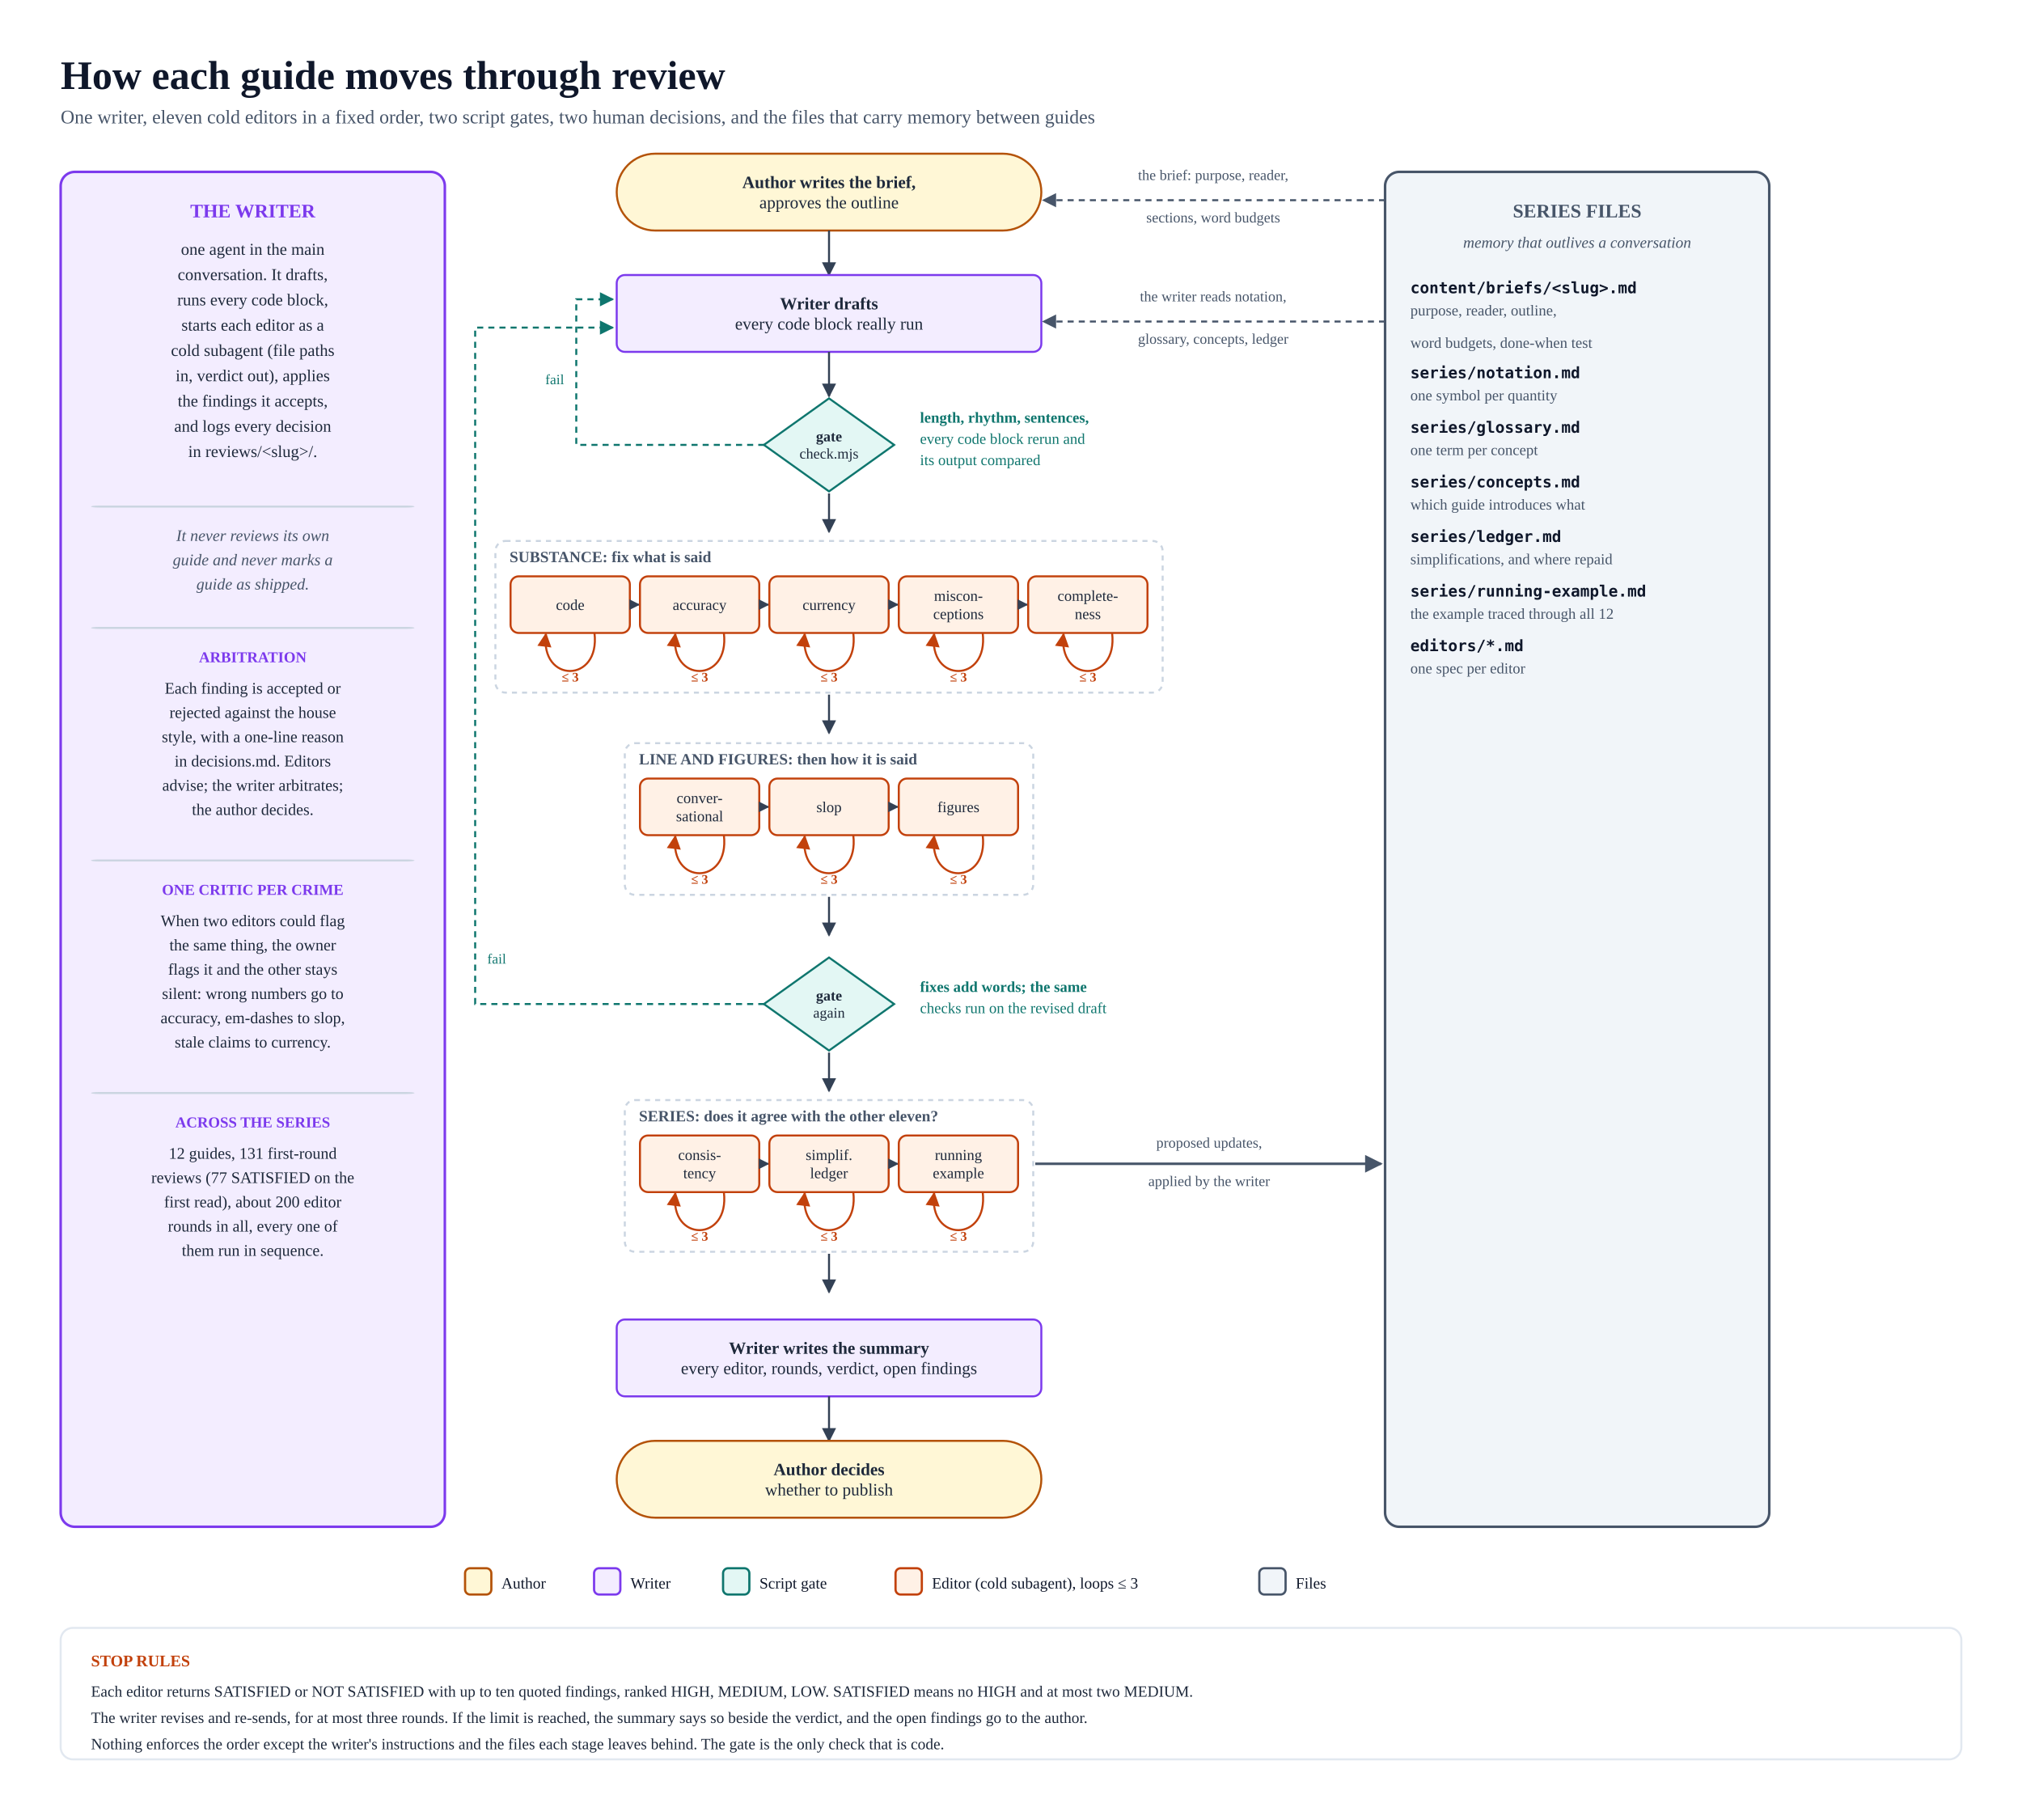
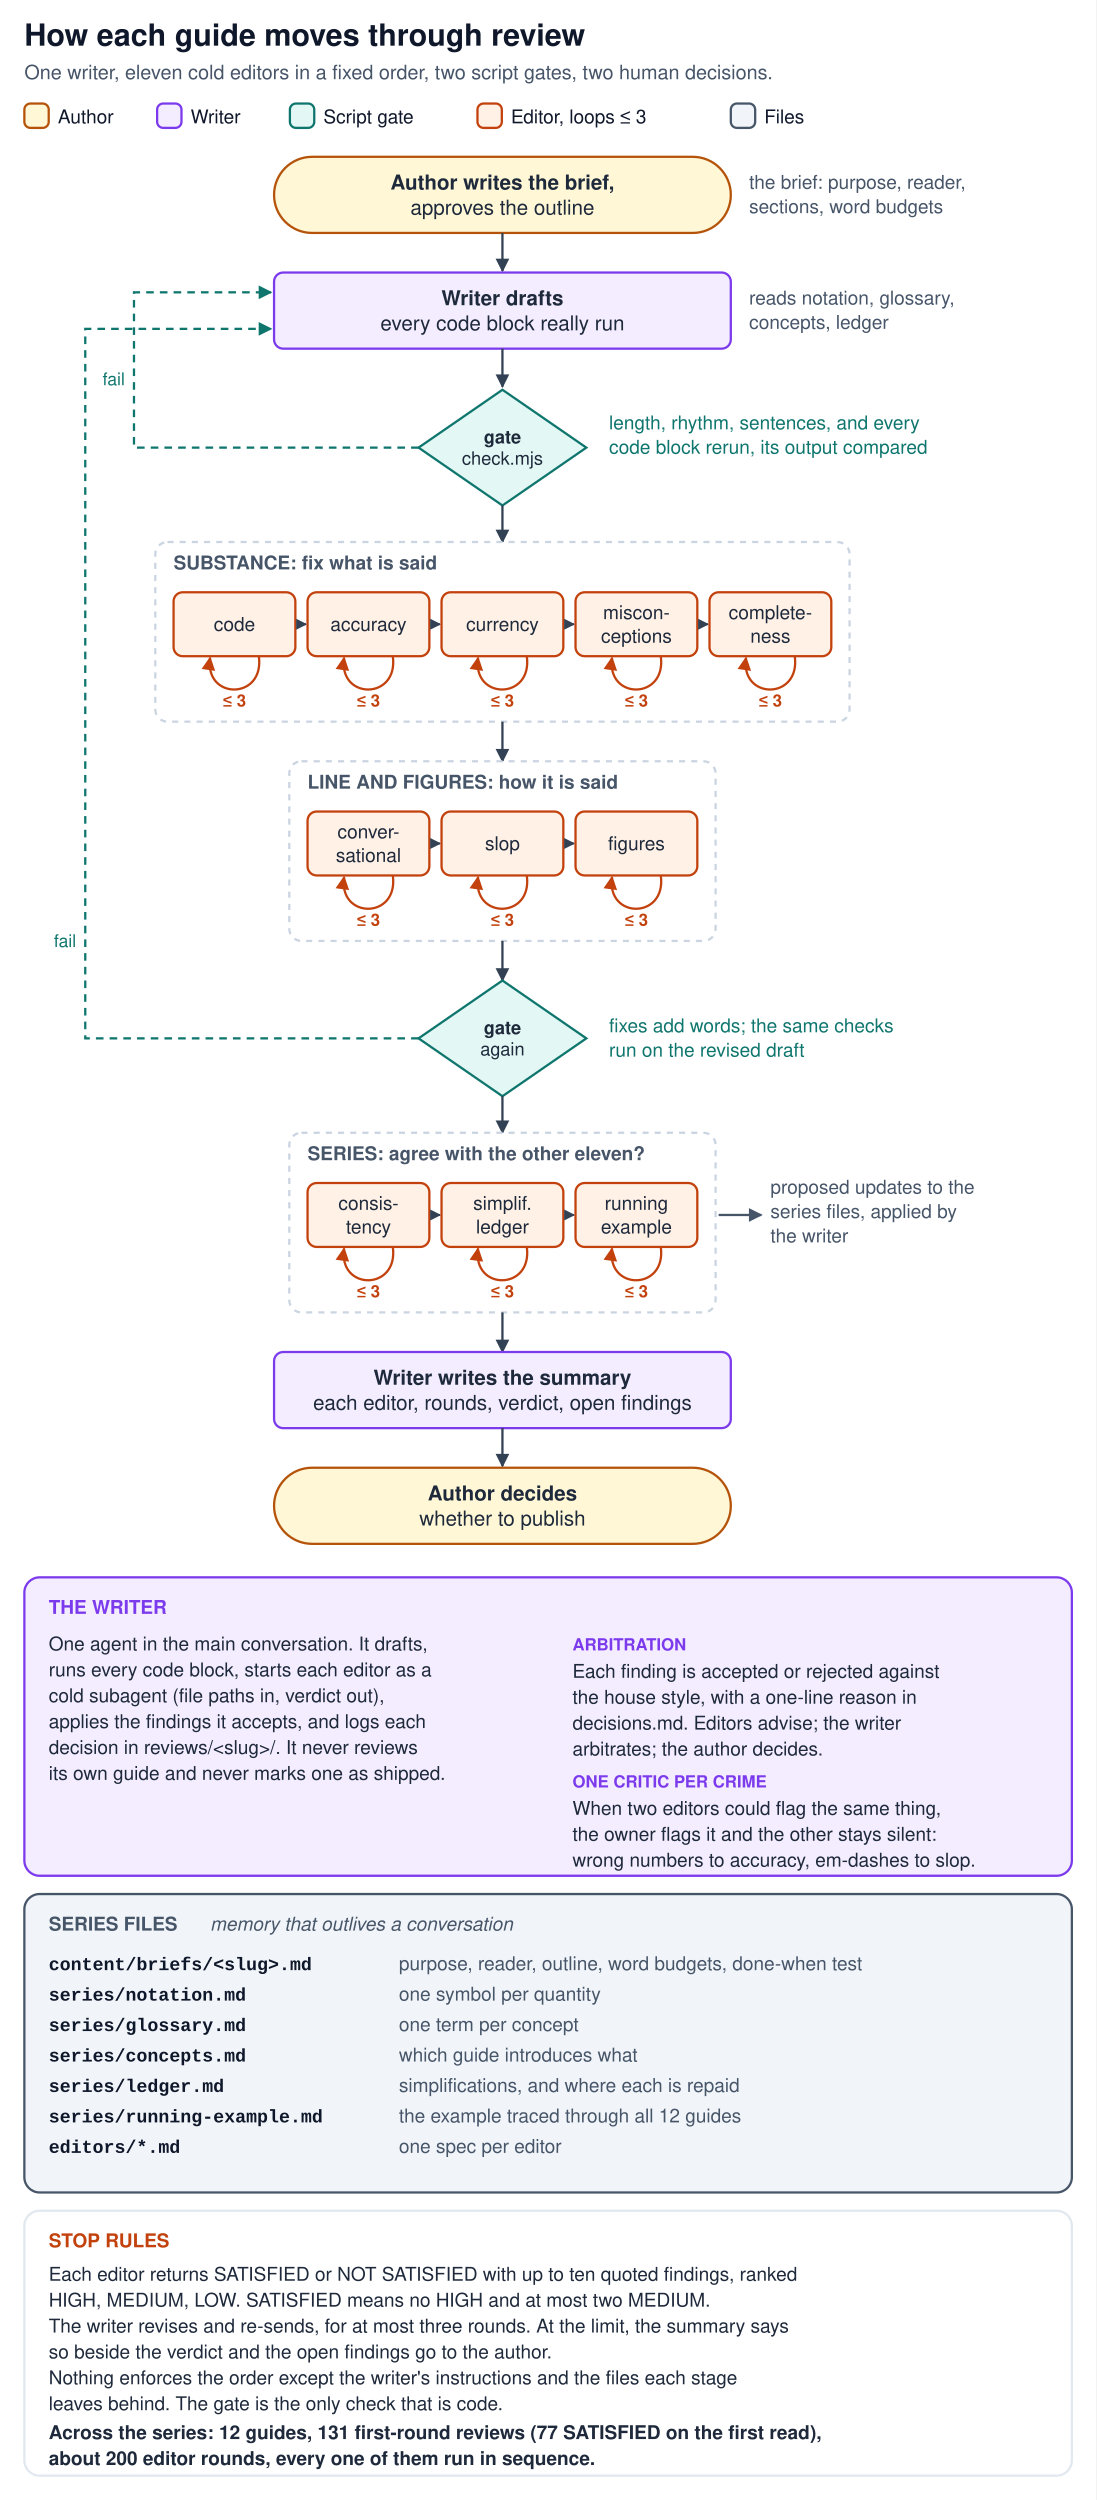
- <svg xmlns="http://www.w3.org/2000/svg" viewBox="0 0 2000 1800" role="img" width="2000" height="1800">
+ <svg xmlns="http://www.w3.org/2000/svg" viewBox="0 0 720 1642" width="720" height="1642" role="img" aria-label="How each guide moves through review" style="font-family:ui-sans-serif,system-ui,-apple-system,Segoe UI,Helvetica,Arial,sans-serif">
  <defs>
-     <marker id="ah" viewBox="0 0 10 10" refX="9" refY="5" markerWidth="7" markerHeight="7" orient="auto-start-reverse">
-       <path d="M0 0L10 5L0 10z" fill="context-stroke" />
+     <marker id="ah0" viewBox="0 0 10 10" refX="9" refY="5" markerWidth="6" markerHeight="6" orient="auto-start-reverse">
+       <path d="M0 0L10 5L0 10z" fill="#334155" />
+     </marker>
+     <marker id="ah1" viewBox="0 0 10 10" refX="9" refY="5" markerWidth="6" markerHeight="6" orient="auto-start-reverse">
+       <path d="M0 0L10 5L0 10z" fill="#0f766e" />
+     </marker>
+     <marker id="ah2" viewBox="0 0 10 10" refX="9" refY="5" markerWidth="6" markerHeight="6" orient="auto-start-reverse">
+       <path d="M0 0L10 5L0 10z" fill="#c2410c" />
+     </marker>
+     <marker id="ah3" viewBox="0 0 10 10" refX="9" refY="5" markerWidth="6" markerHeight="6" orient="auto-start-reverse">
+       <path d="M0 0L10 5L0 10z" fill="#475569" />
    </marker>
  </defs>
-   <rect width="2000" height="1800" fill="#fff" />
-   <text x="60" y="88" style="font-size:40px;font-weight:800;fill:#0f172a">How each guide moves through review</text>
-   <text x="60" y="122" style="font-size:19px;fill:#475569">One writer, eleven cold editors in a fixed order, two script gates, two human decisions, and the files that carry memory between guides</text>
-   <rect x="60" y="170" width="380" height="1340" rx="14" fill="#f3edff" stroke="#7c3aed" stroke-width="2.5" />
-   <text x="250" y="215" style="font-size:19px;font-weight:700;fill:#7c3aed;text-anchor:middle">THE WRITER</text>
-   <text x="250" y="252" style="font-size:16.5px;font-weight:500;fill:#1e293b;text-anchor:middle">one agent in the main</text>
-   <text x="250" y="277" style="font-size:16.5px;font-weight:500;fill:#1e293b;text-anchor:middle">conversation. It drafts,</text>
-   <text x="250" y="302" style="font-size:16.5px;font-weight:500;fill:#1e293b;text-anchor:middle">runs every code block,</text>
-   <text x="250" y="327" style="font-size:16.5px;font-weight:500;fill:#1e293b;text-anchor:middle">starts each editor as a</text>
-   <text x="250" y="352" style="font-size:16.5px;font-weight:500;fill:#1e293b;text-anchor:middle">cold subagent (file paths</text>
-   <text x="250" y="377" style="font-size:16.5px;font-weight:500;fill:#1e293b;text-anchor:middle">in, verdict out), applies</text>
-   <text x="250" y="402" style="font-size:16.5px;font-weight:500;fill:#1e293b;text-anchor:middle">the findings it accepts,</text>
-   <text x="250" y="427" style="font-size:16.5px;font-weight:500;fill:#1e293b;text-anchor:middle">and logs every decision</text>
-   <text x="250" y="452" style="font-size:16.5px;font-weight:500;fill:#1e293b;text-anchor:middle">in reviews/&lt;slug&gt;/.</text>
-   <rect x="90" y="500" width="320" height="2" rx="8" fill="#cbd5e1" stroke="none" stroke-width="2" />
-   <text x="250" y="535" style="font-size:16px;font-weight:500;fill:#475569;text-anchor:middle;font-style:italic">It never reviews its own</text>
-   <text x="250" y="559" style="font-size:16px;font-weight:500;fill:#475569;text-anchor:middle;font-style:italic">guide and never marks a</text>
-   <text x="250" y="583" style="font-size:16px;font-weight:500;fill:#475569;text-anchor:middle;font-style:italic">guide as shipped.</text>
-   <rect x="90" y="620" width="320" height="2" rx="8" fill="#cbd5e1" stroke="none" stroke-width="2" />
-   <text x="250" y="655" style="font-size:15px;font-weight:700;fill:#7c3aed;text-anchor:middle">ARBITRATION</text>
-   <text x="250" y="686" style="font-size:16px;font-weight:500;fill:#1e293b;text-anchor:middle">Each finding is accepted or</text>
-   <text x="250" y="710" style="font-size:16px;font-weight:500;fill:#1e293b;text-anchor:middle">rejected against the house</text>
-   <text x="250" y="734" style="font-size:16px;font-weight:500;fill:#1e293b;text-anchor:middle">style, with a one-line reason</text>
-   <text x="250" y="758" style="font-size:16px;font-weight:500;fill:#1e293b;text-anchor:middle">in decisions.md. Editors</text>
-   <text x="250" y="782" style="font-size:16px;font-weight:500;fill:#1e293b;text-anchor:middle">advise; the writer arbitrates;</text>
-   <text x="250" y="806" style="font-size:16px;font-weight:500;fill:#1e293b;text-anchor:middle">the author decides.</text>
-   <rect x="90" y="850" width="320" height="2" rx="8" fill="#cbd5e1" stroke="none" stroke-width="2" />
-   <text x="250" y="885" style="font-size:15px;font-weight:700;fill:#7c3aed;text-anchor:middle">ONE CRITIC PER CRIME</text>
-   <text x="250" y="916" style="font-size:16px;font-weight:500;fill:#1e293b;text-anchor:middle">When two editors could flag</text>
-   <text x="250" y="940" style="font-size:16px;font-weight:500;fill:#1e293b;text-anchor:middle">the same thing, the owner</text>
-   <text x="250" y="964" style="font-size:16px;font-weight:500;fill:#1e293b;text-anchor:middle">flags it and the other stays</text>
-   <text x="250" y="988" style="font-size:16px;font-weight:500;fill:#1e293b;text-anchor:middle">silent: wrong numbers go to</text>
-   <text x="250" y="1012" style="font-size:16px;font-weight:500;fill:#1e293b;text-anchor:middle">accuracy, em-dashes to slop,</text>
-   <text x="250" y="1036" style="font-size:16px;font-weight:500;fill:#1e293b;text-anchor:middle">stale claims to currency.</text>
-   <rect x="90" y="1080" width="320" height="2" rx="8" fill="#cbd5e1" stroke="none" stroke-width="2" />
-   <text x="250" y="1115" style="font-size:15px;font-weight:700;fill:#7c3aed;text-anchor:middle">ACROSS THE SERIES</text>
-   <text x="250" y="1146" style="font-size:16px;font-weight:500;fill:#1e293b;text-anchor:middle">12 guides, 131 first-round</text>
-   <text x="250" y="1170" style="font-size:16px;font-weight:500;fill:#1e293b;text-anchor:middle">reviews (77 SATISFIED on the</text>
-   <text x="250" y="1194" style="font-size:16px;font-weight:500;fill:#1e293b;text-anchor:middle">first read), about 200 editor</text>
-   <text x="250" y="1218" style="font-size:16px;font-weight:500;fill:#1e293b;text-anchor:middle">rounds in all, every one of</text>
-   <text x="250" y="1242" style="font-size:16px;font-weight:500;fill:#1e293b;text-anchor:middle">them run in sequence.</text>
-   <rect x="1370" y="170" width="380" height="1340" rx="14" fill="#f1f5f9" stroke="#475569" stroke-width="2.5" />
-   <text x="1560" y="215" style="font-size:19px;font-weight:700;fill:#475569;text-anchor:middle">SERIES FILES</text>
-   <text x="1560" y="245" style="font-size:15.5px;font-weight:500;fill:#475569;text-anchor:middle;font-style:italic">memory that outlives a conversation</text>
-   <text x="1395" y="290" style="font-size:15.5px;font-weight:700;fill:#0f172a;text-anchor:start;font-family:ui-monospace,Menlo,Consolas,monospace">content/briefs/&lt;slug&gt;.md</text>
-   <text x="1395" y="312" style="font-size:15px;font-weight:500;fill:#475569;text-anchor:start">purpose, reader, outline,</text>
-   <text x="1395" y="344" style="font-size:15px;font-weight:500;fill:#475569;text-anchor:start">word budgets, done-when test</text>
-   <text x="1395" y="374" style="font-size:15.5px;font-weight:700;fill:#0f172a;text-anchor:start;font-family:ui-monospace,Menlo,Consolas,monospace">series/notation.md</text>
-   <text x="1395" y="396" style="font-size:15px;font-weight:500;fill:#475569;text-anchor:start">one symbol per quantity</text>
-   <text x="1395" y="428" style="font-size:15.5px;font-weight:700;fill:#0f172a;text-anchor:start;font-family:ui-monospace,Menlo,Consolas,monospace">series/glossary.md</text>
-   <text x="1395" y="450" style="font-size:15px;font-weight:500;fill:#475569;text-anchor:start">one term per concept</text>
-   <text x="1395" y="482" style="font-size:15.5px;font-weight:700;fill:#0f172a;text-anchor:start;font-family:ui-monospace,Menlo,Consolas,monospace">series/concepts.md</text>
-   <text x="1395" y="504" style="font-size:15px;font-weight:500;fill:#475569;text-anchor:start">which guide introduces what</text>
-   <text x="1395" y="536" style="font-size:15.5px;font-weight:700;fill:#0f172a;text-anchor:start;font-family:ui-monospace,Menlo,Consolas,monospace">series/ledger.md</text>
-   <text x="1395" y="558" style="font-size:15px;font-weight:500;fill:#475569;text-anchor:start">simplifications, and where repaid</text>
-   <text x="1395" y="590" style="font-size:15.5px;font-weight:700;fill:#0f172a;text-anchor:start;font-family:ui-monospace,Menlo,Consolas,monospace">series/running-example.md</text>
-   <text x="1395" y="612" style="font-size:15px;font-weight:500;fill:#475569;text-anchor:start">the example traced through all 12</text>
-   <text x="1395" y="644" style="font-size:15.5px;font-weight:700;fill:#0f172a;text-anchor:start;font-family:ui-monospace,Menlo,Consolas,monospace">editors/*.md</text>
-   <text x="1395" y="666" style="font-size:15px;font-weight:500;fill:#475569;text-anchor:start">one spec per editor</text>
-   <rect x="610" y="152" width="420" height="76" rx="38" fill="#fff7d6" stroke="#b45309" stroke-width="2" />
-   <text x="820" y="185.95" style="font-size:17px;font-weight:700;fill:#1e293b;text-anchor:middle">Author writes the brief,</text>
-   <text x="820" y="205.95" style="font-size:17px;font-weight:500;fill:#1e293b;text-anchor:middle">approves the outline</text>
-   <path d="M1370 198 L1032 198" fill="none" stroke="#475569" stroke-width="2" stroke-dasharray="6 5" marker-end="url(#ah)" />
-   <text x="1200" y="178" style="font-size:14.5px;font-weight:500;fill:#475569;text-anchor:middle">the brief: purpose, reader,</text>
-   <text x="1200" y="220" style="font-size:14.5px;font-weight:500;fill:#475569;text-anchor:middle">sections, word budgets</text>
-   <path d="M820 228 L820 272" fill="none" stroke="#334155" stroke-width="2" marker-end="url(#ah)" />
-   <rect x="610" y="272" width="420" height="76" rx="8" fill="#f3edff" stroke="#7c3aed" stroke-width="2" />
-   <text x="820" y="305.95" style="font-size:17px;font-weight:700;fill:#1e293b;text-anchor:middle">Writer drafts</text>
-   <text x="820" y="325.95" style="font-size:17px;font-weight:500;fill:#1e293b;text-anchor:middle">every code block really run</text>
-   <path d="M1370 318 L1032 318" fill="none" stroke="#475569" stroke-width="2" stroke-dasharray="6 5" marker-end="url(#ah)" />
-   <text x="1200" y="298" style="font-size:14.5px;font-weight:500;fill:#475569;text-anchor:middle">the writer reads notation,</text>
-   <text x="1200" y="340" style="font-size:14.5px;font-weight:500;fill:#475569;text-anchor:middle">glossary, concepts, ledger</text>
-   <path d="M820 348 L820 392" fill="none" stroke="#334155" stroke-width="2" marker-end="url(#ah)" />
-   <path d="M820 394L884.4 440L820 486L755.6 440Z" fill="#e3f7f4" stroke="#0f766e" stroke-width="2" />
-   <text x="820" y="436.5" style="font-size:14.5px;font-weight:700;fill:#1e293b;text-anchor:middle">gate</text>
-   <text x="820" y="453.5" style="font-size:14.5px;font-weight:500;fill:#1e293b;text-anchor:middle">check.mjs</text>
-   <text x="910" y="418" style="font-size:15px;font-weight:700;fill:#0f766e;text-anchor:start">length, rhythm, sentences,</text>
-   <text x="910" y="439" style="font-size:15px;font-weight:500;fill:#0f766e;text-anchor:start">every code block rerun and</text>
-   <text x="910" y="460" style="font-size:15px;font-weight:500;fill:#0f766e;text-anchor:start">its output compared</text>
-   <path d="M756 440 H570 V296 H606" fill="none" stroke="#0f766e" stroke-width="2" stroke-dasharray="6 5" marker-end="url(#ah)" />
-   <text x="558" y="380" style="font-size:14px;font-weight:500;fill:#0f766e;text-anchor:end">fail</text>
-   <path d="M820 488 L820 526" fill="none" stroke="#334155" stroke-width="2" marker-end="url(#ah)" />
-   <rect x="490" y="535" width="660" height="150" rx="10" fill="#fff" stroke="#cbd5e1" stroke-width="2" stroke-dasharray="5 5" />
-   <text x="504" y="556" style="font-size:15.5px;font-weight:700;fill:#475569;text-anchor:start">SUBSTANCE: fix what is said</text>
-   <rect x="505" y="570" width="118" height="56" rx="8" fill="#fff1e6" stroke="#c2410c" stroke-width="2" />
-   <text x="564" y="603.25" style="font-size:15px;font-weight:500;fill:#1e293b;text-anchor:middle">code</text>
-   <path d="M588 626 C 594 676, 534 676, 540 627" fill="none" stroke="#c2410c" stroke-width="2" marker-end="url(#ah)" />
-   <text x="564" y="674" style="font-size:13px;font-weight:700;fill:#c2410c;text-anchor:middle">≤ 3</text>
-   <path d="M624 598 L632 598" fill="none" stroke="#334155" stroke-width="1.5" marker-end="url(#ah)" />
-   <rect x="633" y="570" width="118" height="56" rx="8" fill="#fff1e6" stroke="#c2410c" stroke-width="2" />
-   <text x="692" y="603.25" style="font-size:15px;font-weight:500;fill:#1e293b;text-anchor:middle">accuracy</text>
-   <path d="M716 626 C 722 676, 662 676, 668 627" fill="none" stroke="#c2410c" stroke-width="2" marker-end="url(#ah)" />
-   <text x="692" y="674" style="font-size:13px;font-weight:700;fill:#c2410c;text-anchor:middle">≤ 3</text>
-   <path d="M752 598 L760 598" fill="none" stroke="#334155" stroke-width="1.5" marker-end="url(#ah)" />
-   <rect x="761" y="570" width="118" height="56" rx="8" fill="#fff1e6" stroke="#c2410c" stroke-width="2" />
-   <text x="820" y="603.25" style="font-size:15px;font-weight:500;fill:#1e293b;text-anchor:middle">currency</text>
-   <path d="M844 626 C 850 676, 790 676, 796 627" fill="none" stroke="#c2410c" stroke-width="2" marker-end="url(#ah)" />
-   <text x="820" y="674" style="font-size:13px;font-weight:700;fill:#c2410c;text-anchor:middle">≤ 3</text>
-   <path d="M880 598 L888 598" fill="none" stroke="#334155" stroke-width="1.5" marker-end="url(#ah)" />
-   <rect x="889" y="570" width="118" height="56" rx="8" fill="#fff1e6" stroke="#c2410c" stroke-width="2" />
-   <text x="948" y="594.25" style="font-size:15px;font-weight:500;fill:#1e293b;text-anchor:middle">miscon-</text>
-   <text x="948" y="612.25" style="font-size:15px;font-weight:500;fill:#1e293b;text-anchor:middle">ceptions</text>
-   <path d="M972 626 C 978 676, 918 676, 924 627" fill="none" stroke="#c2410c" stroke-width="2" marker-end="url(#ah)" />
-   <text x="948" y="674" style="font-size:13px;font-weight:700;fill:#c2410c;text-anchor:middle">≤ 3</text>
-   <path d="M1008 598 L1016 598" fill="none" stroke="#334155" stroke-width="1.5" marker-end="url(#ah)" />
-   <rect x="1017" y="570" width="118" height="56" rx="8" fill="#fff1e6" stroke="#c2410c" stroke-width="2" />
-   <text x="1076" y="594.25" style="font-size:15px;font-weight:500;fill:#1e293b;text-anchor:middle">complete-</text>
-   <text x="1076" y="612.25" style="font-size:15px;font-weight:500;fill:#1e293b;text-anchor:middle">ness</text>
-   <path d="M1100 626 C 1106 676, 1046 676, 1052 627" fill="none" stroke="#c2410c" stroke-width="2" marker-end="url(#ah)" />
-   <text x="1076" y="674" style="font-size:13px;font-weight:700;fill:#c2410c;text-anchor:middle">≤ 3</text>
-   <path d="M820 687 L820 725" fill="none" stroke="#334155" stroke-width="2" marker-end="url(#ah)" />
-   <rect x="618" y="735" width="404" height="150" rx="10" fill="#fff" stroke="#cbd5e1" stroke-width="2" stroke-dasharray="5 5" />
-   <text x="632" y="756" style="font-size:15.5px;font-weight:700;fill:#475569;text-anchor:start">LINE AND FIGURES: then how it is said</text>
-   <rect x="633" y="770" width="118" height="56" rx="8" fill="#fff1e6" stroke="#c2410c" stroke-width="2" />
-   <text x="692" y="794.25" style="font-size:15px;font-weight:500;fill:#1e293b;text-anchor:middle">conver-</text>
-   <text x="692" y="812.25" style="font-size:15px;font-weight:500;fill:#1e293b;text-anchor:middle">sational</text>
-   <path d="M716 826 C 722 876, 662 876, 668 827" fill="none" stroke="#c2410c" stroke-width="2" marker-end="url(#ah)" />
-   <text x="692" y="874" style="font-size:13px;font-weight:700;fill:#c2410c;text-anchor:middle">≤ 3</text>
-   <path d="M752 798 L760 798" fill="none" stroke="#334155" stroke-width="1.5" marker-end="url(#ah)" />
-   <rect x="761" y="770" width="118" height="56" rx="8" fill="#fff1e6" stroke="#c2410c" stroke-width="2" />
-   <text x="820" y="803.25" style="font-size:15px;font-weight:500;fill:#1e293b;text-anchor:middle">slop</text>
-   <path d="M844 826 C 850 876, 790 876, 796 827" fill="none" stroke="#c2410c" stroke-width="2" marker-end="url(#ah)" />
-   <text x="820" y="874" style="font-size:13px;font-weight:700;fill:#c2410c;text-anchor:middle">≤ 3</text>
-   <path d="M880 798 L888 798" fill="none" stroke="#334155" stroke-width="1.5" marker-end="url(#ah)" />
-   <rect x="889" y="770" width="118" height="56" rx="8" fill="#fff1e6" stroke="#c2410c" stroke-width="2" />
-   <text x="948" y="803.25" style="font-size:15px;font-weight:500;fill:#1e293b;text-anchor:middle">figures</text>
-   <path d="M972 826 C 978 876, 918 876, 924 827" fill="none" stroke="#c2410c" stroke-width="2" marker-end="url(#ah)" />
-   <text x="948" y="874" style="font-size:13px;font-weight:700;fill:#c2410c;text-anchor:middle">≤ 3</text>
-   <path d="M820 887 L820 925" fill="none" stroke="#334155" stroke-width="2" marker-end="url(#ah)" />
-   <path d="M820 947L884.4 993L820 1039L755.6 993Z" fill="#e3f7f4" stroke="#0f766e" stroke-width="2" />
-   <text x="820" y="989.5" style="font-size:14.5px;font-weight:700;fill:#1e293b;text-anchor:middle">gate</text>
-   <text x="820" y="1006.5" style="font-size:14.5px;font-weight:500;fill:#1e293b;text-anchor:middle">again</text>
-   <text x="910" y="981" style="font-size:15px;font-weight:700;fill:#0f766e;text-anchor:start">fixes add words; the same</text>
-   <text x="910" y="1002" style="font-size:15px;font-weight:500;fill:#0f766e;text-anchor:start">checks run on the revised draft</text>
-   <path d="M756 993 H470 V324 H606" fill="none" stroke="#0f766e" stroke-width="2" stroke-dasharray="6 5" marker-end="url(#ah)" />
-   <text x="482" y="953" style="font-size:14px;font-weight:500;fill:#0f766e;text-anchor:start">fail</text>
-   <path d="M820 1041 L820 1079" fill="none" stroke="#334155" stroke-width="2" marker-end="url(#ah)" />
-   <rect x="618" y="1088" width="404" height="150" rx="10" fill="#fff" stroke="#cbd5e1" stroke-width="2" stroke-dasharray="5 5" />
-   <text x="632" y="1109" style="font-size:15.5px;font-weight:700;fill:#475569;text-anchor:start">SERIES: does it agree with the other eleven?</text>
-   <rect x="633" y="1123" width="118" height="56" rx="8" fill="#fff1e6" stroke="#c2410c" stroke-width="2" />
-   <text x="692" y="1147.25" style="font-size:15px;font-weight:500;fill:#1e293b;text-anchor:middle">consis-</text>
-   <text x="692" y="1165.25" style="font-size:15px;font-weight:500;fill:#1e293b;text-anchor:middle">tency</text>
-   <path d="M716 1179 C 722 1229, 662 1229, 668 1180" fill="none" stroke="#c2410c" stroke-width="2" marker-end="url(#ah)" />
-   <text x="692" y="1227" style="font-size:13px;font-weight:700;fill:#c2410c;text-anchor:middle">≤ 3</text>
-   <path d="M752 1151 L760 1151" fill="none" stroke="#334155" stroke-width="1.5" marker-end="url(#ah)" />
-   <rect x="761" y="1123" width="118" height="56" rx="8" fill="#fff1e6" stroke="#c2410c" stroke-width="2" />
-   <text x="820" y="1147.25" style="font-size:15px;font-weight:500;fill:#1e293b;text-anchor:middle">simplif.</text>
-   <text x="820" y="1165.25" style="font-size:15px;font-weight:500;fill:#1e293b;text-anchor:middle">ledger</text>
-   <path d="M844 1179 C 850 1229, 790 1229, 796 1180" fill="none" stroke="#c2410c" stroke-width="2" marker-end="url(#ah)" />
-   <text x="820" y="1227" style="font-size:13px;font-weight:700;fill:#c2410c;text-anchor:middle">≤ 3</text>
-   <path d="M880 1151 L888 1151" fill="none" stroke="#334155" stroke-width="1.5" marker-end="url(#ah)" />
-   <rect x="889" y="1123" width="118" height="56" rx="8" fill="#fff1e6" stroke="#c2410c" stroke-width="2" />
-   <text x="948" y="1147.25" style="font-size:15px;font-weight:500;fill:#1e293b;text-anchor:middle">running</text>
-   <text x="948" y="1165.25" style="font-size:15px;font-weight:500;fill:#1e293b;text-anchor:middle">example</text>
-   <path d="M972 1179 C 978 1229, 918 1229, 924 1180" fill="none" stroke="#c2410c" stroke-width="2" marker-end="url(#ah)" />
-   <text x="948" y="1227" style="font-size:13px;font-weight:700;fill:#c2410c;text-anchor:middle">≤ 3</text>
-   <path d="M1024 1151 L1366 1151" fill="none" stroke="#475569" stroke-width="2.5" marker-end="url(#ah)" />
-   <text x="1196" y="1135" style="font-size:14.5px;font-weight:500;fill:#475569;text-anchor:middle">proposed updates,</text>
-   <text x="1196" y="1173" style="font-size:14.5px;font-weight:500;fill:#475569;text-anchor:middle">applied by the writer</text>
-   <path d="M820 1240 L820 1278" fill="none" stroke="#334155" stroke-width="2" marker-end="url(#ah)" />
-   <rect x="610" y="1305" width="420" height="76" rx="8" fill="#f3edff" stroke="#7c3aed" stroke-width="2" />
-   <text x="820" y="1338.95" style="font-size:17px;font-weight:700;fill:#1e293b;text-anchor:middle">Writer writes the summary</text>
-   <text x="820" y="1358.95" style="font-size:17px;font-weight:500;fill:#1e293b;text-anchor:middle">every editor, rounds, verdict, open findings</text>
-   <path d="M820 1381 L820 1425" fill="none" stroke="#334155" stroke-width="2" marker-end="url(#ah)" />
-   <rect x="610" y="1425" width="420" height="76" rx="38" fill="#fff7d6" stroke="#b45309" stroke-width="2" />
-   <text x="820" y="1458.95" style="font-size:17px;font-weight:700;fill:#1e293b;text-anchor:middle">Author decides</text>
-   <text x="820" y="1478.95" style="font-size:17px;font-weight:500;fill:#1e293b;text-anchor:middle">whether to publish</text>
-   <rect x="60" y="1610" width="1880" height="130" rx="12" fill="#fff" stroke="#e2e8f0" stroke-width="2" />
-   <text x="90" y="1648" style="font-size:16px;font-weight:700;fill:#c2410c;text-anchor:start">STOP RULES</text>
-   <text x="90" y="1678" style="font-size:15.5px;font-weight:500;fill:#1e293b;text-anchor:start">Each editor returns SATISFIED or NOT SATISFIED with up to ten quoted findings, ranked HIGH, MEDIUM, LOW. SATISFIED means no HIGH and at most two MEDIUM.</text>
-   <text x="90" y="1704" style="font-size:15.5px;font-weight:500;fill:#1e293b;text-anchor:start">The writer revises and re-sends, for at most three rounds. If the limit is reached, the summary says so beside the verdict, and the open findings go to the author.</text>
-   <text x="90" y="1730" style="font-size:15.5px;font-weight:500;fill:#1e293b;text-anchor:start">Nothing enforces the order except the writer's instructions and the files each stage leaves behind. The gate is the only check that is code.</text>
-   <rect x="460" y="1551" width="26" height="26" rx="5" fill="#fff7d6" stroke="#b45309" stroke-width="2.2" />
-   <text x="496" y="1571" style="font-size:15.5px;font-weight:500;fill:#0f172a;text-anchor:start">Author</text>
-   <rect x="587.6" y="1551" width="26" height="26" rx="5" fill="#f3edff" stroke="#7c3aed" stroke-width="2.2" />
-   <text x="623.6" y="1571" style="font-size:15.5px;font-weight:500;fill:#0f172a;text-anchor:start">Writer</text>
-   <rect x="715.2" y="1551" width="26" height="26" rx="5" fill="#e3f7f4" stroke="#0f766e" stroke-width="2.2" />
-   <text x="751.2" y="1571" style="font-size:15.5px;font-weight:500;fill:#0f172a;text-anchor:start">Script gate</text>
-   <rect x="885.8" y="1551" width="26" height="26" rx="5" fill="#fff1e6" stroke="#c2410c" stroke-width="2.2" />
-   <text x="921.8" y="1571" style="font-size:15.5px;font-weight:500;fill:#0f172a;text-anchor:start">Editor (cold subagent), loops ≤ 3</text>
-   <rect x="1245.6" y="1551" width="26" height="26" rx="5" fill="#f1f5f9" stroke="#475569" stroke-width="2.2" />
-   <text x="1281.6" y="1571" style="font-size:15.5px;font-weight:500;fill:#0f172a;text-anchor:start">Files</text>
+   <rect width="720" height="1642" fill="#fff" />
+   <text x="16" y="30" style="font-size:20px;font-weight:700;fill:#0f172a;text-anchor:start">How each guide moves through review</text>
+   <text x="16" y="52" style="font-size:13px;font-weight:400;fill:#475569;text-anchor:start">One writer, eleven cold editors in a fixed order, two script gates, two human decisions.</text>
+   <rect x="16" y="68" width="16" height="16" rx="4" fill="#fff7d6" stroke="#b45309" stroke-width="1.5" />
+   <text x="38" y="81" style="font-size:12.5px;font-weight:400;fill:#0f172a;text-anchor:start">Author</text>
+   <rect x="103.2" y="68" width="16" height="16" rx="4" fill="#f3edff" stroke="#7c3aed" stroke-width="1.5" />
+   <text x="125.2" y="81" style="font-size:12.5px;font-weight:400;fill:#0f172a;text-anchor:start">Writer</text>
+   <rect x="190.4" y="68" width="16" height="16" rx="4" fill="#e3f7f4" stroke="#0f766e" stroke-width="1.5" />
+   <text x="212.4" y="81" style="font-size:12.5px;font-weight:400;fill:#0f172a;text-anchor:start">Script gate</text>
+   <rect x="313.6" y="68" width="16" height="16" rx="4" fill="#fff1e6" stroke="#c2410c" stroke-width="1.5" />
+   <text x="335.6" y="81" style="font-size:12.5px;font-weight:400;fill:#0f172a;text-anchor:start">Editor, loops ≤ 3</text>
+   <rect x="480" y="68" width="16" height="16" rx="4" fill="#f1f5f9" stroke="#475569" stroke-width="1.5" />
+   <text x="502" y="81" style="font-size:12.5px;font-weight:400;fill:#0f172a;text-anchor:start">Files</text>
+   <rect x="180" y="103" width="300" height="50" rx="25" fill="#fff7d6" stroke="#b45309" stroke-width="1.5" />
+   <text x="330" y="124.475" style="font-size:13.5px;font-weight:700;fill:#1e293b;text-anchor:middle">Author writes the brief,</text>
+   <text x="330" y="140.975" style="font-size:13.5px;font-weight:400;fill:#1e293b;text-anchor:middle">approves the outline</text>
+   <text x="492" y="124" style="font-size:12.5px;font-weight:400;fill:#475569;text-anchor:start">the brief: purpose, reader,</text>
+   <text x="492" y="140" style="font-size:12.5px;font-weight:400;fill:#475569;text-anchor:start">sections, word budgets</text>
+   <path d="M330 153 L330 178" fill="none" stroke="#334155" stroke-width="1.5" marker-end="url(#ah0)" />
+   <rect x="180" y="179" width="300" height="50" rx="6" fill="#f3edff" stroke="#7c3aed" stroke-width="1.5" />
+   <text x="330" y="200.475" style="font-size:13.5px;font-weight:700;fill:#1e293b;text-anchor:middle">Writer drafts</text>
+   <text x="330" y="216.975" style="font-size:13.5px;font-weight:400;fill:#1e293b;text-anchor:middle">every code block really run</text>
+   <text x="492" y="200" style="font-size:12.5px;font-weight:400;fill:#475569;text-anchor:start">reads notation, glossary,</text>
+   <text x="492" y="216" style="font-size:12.5px;font-weight:400;fill:#475569;text-anchor:start">concepts, ledger</text>
+   <path d="M330 229 L330 254" fill="none" stroke="#334155" stroke-width="1.5" marker-end="url(#ah0)" />
+   <path d="M330 256L385.1 294L330 332L274.9 294Z" fill="#e3f7f4" stroke="#0f766e" stroke-width="1.5" />
+   <text x="330" y="291.2" style="font-size:12px;font-weight:700;fill:#1e293b;text-anchor:middle">gate</text>
+   <text x="330" y="305.2" style="font-size:12px;font-weight:400;fill:#1e293b;text-anchor:middle">check.mjs</text>
+   <text x="400" y="282" style="font-size:12.5px;font-weight:400;fill:#0f766e;text-anchor:start">length, rhythm, sentences, and every</text>
+   <text x="400" y="298" style="font-size:12.5px;font-weight:400;fill:#0f766e;text-anchor:start">code block rerun, its output compared</text>
+   <path d="M275 294 H88 V192 H178" fill="none" stroke="#0f766e" stroke-width="1.5" stroke-dasharray="5 4" marker-end="url(#ah1)" />
+   <text x="82" y="253" style="font-size:11.5px;font-weight:400;fill:#0f766e;text-anchor:end">fail</text>
+   <path d="M330 332 L330 356" fill="none" stroke="#334155" stroke-width="1.5" marker-end="url(#ah0)" />
+   <rect x="102" y="356" width="456" height="118" rx="8" fill="#fff" stroke="#cbd5e1" stroke-width="1.5" stroke-dasharray="4 4" />
+   <text x="114" y="374" style="font-size:12.5px;font-weight:700;fill:#475569;text-anchor:start">SUBSTANCE: fix what is said</text>
+   <rect x="114" y="389" width="80" height="42" rx="6" fill="#fff1e6" stroke="#c2410c" stroke-width="1.5" />
+   <text x="154" y="414.375" style="font-size:12.5px;font-weight:400;fill:#1e293b;text-anchor:middle">code</text>
+   <path d="M170 431 C 174 460, 134 460, 138 432" fill="none" stroke="#c2410c" stroke-width="1.5" marker-end="url(#ah2)" />
+   <text x="154" y="464" style="font-size:11px;font-weight:700;fill:#c2410c;text-anchor:middle">≤ 3</text>
+   <path d="M195 410 L201 410" fill="none" stroke="#334155" stroke-width="1.2" marker-end="url(#ah0)" />
+   <rect x="202" y="389" width="80" height="42" rx="6" fill="#fff1e6" stroke="#c2410c" stroke-width="1.5" />
+   <text x="242" y="414.375" style="font-size:12.5px;font-weight:400;fill:#1e293b;text-anchor:middle">accuracy</text>
+   <path d="M258 431 C 262 460, 222 460, 226 432" fill="none" stroke="#c2410c" stroke-width="1.5" marker-end="url(#ah2)" />
+   <text x="242" y="464" style="font-size:11px;font-weight:700;fill:#c2410c;text-anchor:middle">≤ 3</text>
+   <path d="M283 410 L289 410" fill="none" stroke="#334155" stroke-width="1.2" marker-end="url(#ah0)" />
+   <rect x="290" y="389" width="80" height="42" rx="6" fill="#fff1e6" stroke="#c2410c" stroke-width="1.5" />
+   <text x="330" y="414.375" style="font-size:12.5px;font-weight:400;fill:#1e293b;text-anchor:middle">currency</text>
+   <path d="M346 431 C 350 460, 310 460, 314 432" fill="none" stroke="#c2410c" stroke-width="1.5" marker-end="url(#ah2)" />
+   <text x="330" y="464" style="font-size:11px;font-weight:700;fill:#c2410c;text-anchor:middle">≤ 3</text>
+   <path d="M371 410 L377 410" fill="none" stroke="#334155" stroke-width="1.2" marker-end="url(#ah0)" />
+   <rect x="378" y="389" width="80" height="42" rx="6" fill="#fff1e6" stroke="#c2410c" stroke-width="1.5" />
+   <text x="418" y="406.625" style="font-size:12.5px;font-weight:400;fill:#1e293b;text-anchor:middle">miscon-</text>
+   <text x="418" y="422.125" style="font-size:12.5px;font-weight:400;fill:#1e293b;text-anchor:middle">ceptions</text>
+   <path d="M434 431 C 438 460, 398 460, 402 432" fill="none" stroke="#c2410c" stroke-width="1.5" marker-end="url(#ah2)" />
+   <text x="418" y="464" style="font-size:11px;font-weight:700;fill:#c2410c;text-anchor:middle">≤ 3</text>
+   <path d="M459 410 L465 410" fill="none" stroke="#334155" stroke-width="1.2" marker-end="url(#ah0)" />
+   <rect x="466" y="389" width="80" height="42" rx="6" fill="#fff1e6" stroke="#c2410c" stroke-width="1.5" />
+   <text x="506" y="406.625" style="font-size:12.5px;font-weight:400;fill:#1e293b;text-anchor:middle">complete-</text>
+   <text x="506" y="422.125" style="font-size:12.5px;font-weight:400;fill:#1e293b;text-anchor:middle">ness</text>
+   <path d="M522 431 C 526 460, 486 460, 490 432" fill="none" stroke="#c2410c" stroke-width="1.5" marker-end="url(#ah2)" />
+   <text x="506" y="464" style="font-size:11px;font-weight:700;fill:#c2410c;text-anchor:middle">≤ 3</text>
+   <path d="M330 474 L330 500" fill="none" stroke="#334155" stroke-width="1.5" marker-end="url(#ah0)" />
+   <rect x="190" y="500" width="280" height="118" rx="8" fill="#fff" stroke="#cbd5e1" stroke-width="1.5" stroke-dasharray="4 4" />
+   <text x="202" y="518" style="font-size:12.5px;font-weight:700;fill:#475569;text-anchor:start">LINE AND FIGURES: how it is said</text>
+   <rect x="202" y="533" width="80" height="42" rx="6" fill="#fff1e6" stroke="#c2410c" stroke-width="1.5" />
+   <text x="242" y="550.625" style="font-size:12.5px;font-weight:400;fill:#1e293b;text-anchor:middle">conver-</text>
+   <text x="242" y="566.125" style="font-size:12.5px;font-weight:400;fill:#1e293b;text-anchor:middle">sational</text>
+   <path d="M258 575 C 262 604, 222 604, 226 576" fill="none" stroke="#c2410c" stroke-width="1.5" marker-end="url(#ah2)" />
+   <text x="242" y="608" style="font-size:11px;font-weight:700;fill:#c2410c;text-anchor:middle">≤ 3</text>
+   <path d="M283 554 L289 554" fill="none" stroke="#334155" stroke-width="1.2" marker-end="url(#ah0)" />
+   <rect x="290" y="533" width="80" height="42" rx="6" fill="#fff1e6" stroke="#c2410c" stroke-width="1.5" />
+   <text x="330" y="558.375" style="font-size:12.5px;font-weight:400;fill:#1e293b;text-anchor:middle">slop</text>
+   <path d="M346 575 C 350 604, 310 604, 314 576" fill="none" stroke="#c2410c" stroke-width="1.5" marker-end="url(#ah2)" />
+   <text x="330" y="608" style="font-size:11px;font-weight:700;fill:#c2410c;text-anchor:middle">≤ 3</text>
+   <path d="M371 554 L377 554" fill="none" stroke="#334155" stroke-width="1.2" marker-end="url(#ah0)" />
+   <rect x="378" y="533" width="80" height="42" rx="6" fill="#fff1e6" stroke="#c2410c" stroke-width="1.5" />
+   <text x="418" y="558.375" style="font-size:12.5px;font-weight:400;fill:#1e293b;text-anchor:middle">figures</text>
+   <path d="M434 575 C 438 604, 398 604, 402 576" fill="none" stroke="#c2410c" stroke-width="1.5" marker-end="url(#ah2)" />
+   <text x="418" y="608" style="font-size:11px;font-weight:700;fill:#c2410c;text-anchor:middle">≤ 3</text>
+   <path d="M330 618 L330 644" fill="none" stroke="#334155" stroke-width="1.5" marker-end="url(#ah0)" />
+   <path d="M330 644L385.1 682L330 720L274.9 682Z" fill="#e3f7f4" stroke="#0f766e" stroke-width="1.5" />
+   <text x="330" y="679.2" style="font-size:12px;font-weight:700;fill:#1e293b;text-anchor:middle">gate</text>
+   <text x="330" y="693.2" style="font-size:12px;font-weight:400;fill:#1e293b;text-anchor:middle">again</text>
+   <text x="400" y="678" style="font-size:12.5px;font-weight:400;fill:#0f766e;text-anchor:start">fixes add words; the same checks</text>
+   <text x="400" y="694" style="font-size:12.5px;font-weight:400;fill:#0f766e;text-anchor:start">run on the revised draft</text>
+   <path d="M275 682 H56 V216 H178" fill="none" stroke="#0f766e" stroke-width="1.5" stroke-dasharray="5 4" marker-end="url(#ah1)" />
+   <text x="50" y="622" style="font-size:11.5px;font-weight:400;fill:#0f766e;text-anchor:end">fail</text>
+   <path d="M330 720 L330 744" fill="none" stroke="#334155" stroke-width="1.5" marker-end="url(#ah0)" />
+   <rect x="190" y="744" width="280" height="118" rx="8" fill="#fff" stroke="#cbd5e1" stroke-width="1.5" stroke-dasharray="4 4" />
+   <text x="202" y="762" style="font-size:12.5px;font-weight:700;fill:#475569;text-anchor:start">SERIES: agree with the other eleven?</text>
+   <rect x="202" y="777" width="80" height="42" rx="6" fill="#fff1e6" stroke="#c2410c" stroke-width="1.5" />
+   <text x="242" y="794.625" style="font-size:12.5px;font-weight:400;fill:#1e293b;text-anchor:middle">consis-</text>
+   <text x="242" y="810.125" style="font-size:12.5px;font-weight:400;fill:#1e293b;text-anchor:middle">tency</text>
+   <path d="M258 819 C 262 848, 222 848, 226 820" fill="none" stroke="#c2410c" stroke-width="1.5" marker-end="url(#ah2)" />
+   <text x="242" y="852" style="font-size:11px;font-weight:700;fill:#c2410c;text-anchor:middle">≤ 3</text>
+   <path d="M283 798 L289 798" fill="none" stroke="#334155" stroke-width="1.2" marker-end="url(#ah0)" />
+   <rect x="290" y="777" width="80" height="42" rx="6" fill="#fff1e6" stroke="#c2410c" stroke-width="1.5" />
+   <text x="330" y="794.625" style="font-size:12.5px;font-weight:400;fill:#1e293b;text-anchor:middle">simplif.</text>
+   <text x="330" y="810.125" style="font-size:12.5px;font-weight:400;fill:#1e293b;text-anchor:middle">ledger</text>
+   <path d="M346 819 C 350 848, 310 848, 314 820" fill="none" stroke="#c2410c" stroke-width="1.5" marker-end="url(#ah2)" />
+   <text x="330" y="852" style="font-size:11px;font-weight:700;fill:#c2410c;text-anchor:middle">≤ 3</text>
+   <path d="M371 798 L377 798" fill="none" stroke="#334155" stroke-width="1.2" marker-end="url(#ah0)" />
+   <rect x="378" y="777" width="80" height="42" rx="6" fill="#fff1e6" stroke="#c2410c" stroke-width="1.5" />
+   <text x="418" y="794.625" style="font-size:12.5px;font-weight:400;fill:#1e293b;text-anchor:middle">running</text>
+   <text x="418" y="810.125" style="font-size:12.5px;font-weight:400;fill:#1e293b;text-anchor:middle">example</text>
+   <path d="M434 819 C 438 848, 398 848, 402 820" fill="none" stroke="#c2410c" stroke-width="1.5" marker-end="url(#ah2)" />
+   <text x="418" y="852" style="font-size:11px;font-weight:700;fill:#c2410c;text-anchor:middle">≤ 3</text>
+   <path d="M472 798 L500 798" fill="none" stroke="#475569" stroke-width="1.5" marker-end="url(#ah3)" />
+   <text x="506" y="784" style="font-size:12.5px;font-weight:400;fill:#475569;text-anchor:start">proposed updates to the</text>
+   <text x="506" y="800" style="font-size:12.5px;font-weight:400;fill:#475569;text-anchor:start">series files, applied by</text>
+   <text x="506" y="816" style="font-size:12.5px;font-weight:400;fill:#475569;text-anchor:start">the writer</text>
+   <path d="M330 862 L330 888" fill="none" stroke="#334155" stroke-width="1.5" marker-end="url(#ah0)" />
+   <rect x="180" y="888" width="300" height="50" rx="6" fill="#f3edff" stroke="#7c3aed" stroke-width="1.5" />
+   <text x="330" y="909.475" style="font-size:13.5px;font-weight:700;fill:#1e293b;text-anchor:middle">Writer writes the summary</text>
+   <text x="330" y="925.975" style="font-size:13.5px;font-weight:400;fill:#1e293b;text-anchor:middle">each editor, rounds, verdict, open findings</text>
+   <path d="M330 938 L330 963" fill="none" stroke="#334155" stroke-width="1.5" marker-end="url(#ah0)" />
+   <rect x="180" y="964" width="300" height="50" rx="25" fill="#fff7d6" stroke="#b45309" stroke-width="1.5" />
+   <text x="330" y="985.475" style="font-size:13.5px;font-weight:700;fill:#1e293b;text-anchor:middle">Author decides</text>
+   <text x="330" y="1001.975" style="font-size:13.5px;font-weight:400;fill:#1e293b;text-anchor:middle">whether to publish</text>
+   <rect x="16" y="1036" width="688" height="196" rx="10" fill="#f3edff" stroke="#7c3aed" stroke-width="1.5" />
+   <text x="32" y="1060" style="font-size:12.5px;font-weight:700;fill:#7c3aed;text-anchor:start">THE WRITER</text>
+   <text x="32" y="1084" style="font-size:12.5px;font-weight:400;fill:#1e293b;text-anchor:start">One agent in the main conversation. It drafts,</text>
+   <text x="32" y="1101" style="font-size:12.5px;font-weight:400;fill:#1e293b;text-anchor:start">runs every code block, starts each editor as a</text>
+   <text x="32" y="1118" style="font-size:12.5px;font-weight:400;fill:#1e293b;text-anchor:start">cold subagent (file paths in, verdict out),</text>
+   <text x="32" y="1135" style="font-size:12.5px;font-weight:400;fill:#1e293b;text-anchor:start">applies the findings it accepts, and logs each</text>
+   <text x="32" y="1152" style="font-size:12.5px;font-weight:400;fill:#1e293b;text-anchor:start">decision in reviews/&lt;slug&gt;/. It never reviews</text>
+   <text x="32" y="1169" style="font-size:12.5px;font-weight:400;fill:#1e293b;text-anchor:start">its own guide and never marks one as shipped.</text>
+   <text x="376" y="1084" style="font-size:11px;font-weight:700;fill:#7c3aed;text-anchor:start">ARBITRATION</text>
+   <text x="376" y="1102" style="font-size:12.5px;font-weight:400;fill:#1e293b;text-anchor:start">Each finding is accepted or rejected against</text>
+   <text x="376" y="1119" style="font-size:12.5px;font-weight:400;fill:#1e293b;text-anchor:start">the house style, with a one-line reason in</text>
+   <text x="376" y="1136" style="font-size:12.5px;font-weight:400;fill:#1e293b;text-anchor:start">decisions.md. Editors advise; the writer</text>
+   <text x="376" y="1153" style="font-size:12.5px;font-weight:400;fill:#1e293b;text-anchor:start">arbitrates; the author decides.</text>
+   <text x="376" y="1174" style="font-size:11px;font-weight:700;fill:#7c3aed;text-anchor:start">ONE CRITIC PER CRIME</text>
+   <text x="376" y="1192" style="font-size:12.5px;font-weight:400;fill:#1e293b;text-anchor:start">When two editors could flag the same thing,</text>
+   <text x="376" y="1209" style="font-size:12.5px;font-weight:400;fill:#1e293b;text-anchor:start">the owner flags it and the other stays silent:</text>
+   <text x="376" y="1226" style="font-size:12.5px;font-weight:400;fill:#1e293b;text-anchor:start">wrong numbers to accuracy, em-dashes to slop.</text>
+   <rect x="16" y="1244" width="688" height="196" rx="10" fill="#f1f5f9" stroke="#475569" stroke-width="1.5" />
+   <text x="32" y="1268" style="font-size:12.5px;font-weight:700;fill:#475569;text-anchor:start">SERIES FILES</text>
+   <text x="138" y="1268" style="font-size:12.5px;font-weight:400;fill:#475569;text-anchor:start;font-style:italic">memory that outlives a conversation</text>
+   <text x="32" y="1294" style="font-size:12px;font-weight:700;fill:#0f172a;text-anchor:start;font-family:ui-monospace, Menlo, Consolas, 'Liberation Mono', monospace">content/briefs/&lt;slug&gt;.md</text>
+   <text x="262" y="1294" style="font-size:12.5px;font-weight:400;fill:#475569;text-anchor:start">purpose, reader, outline, word budgets, done-when test</text>
+   <text x="32" y="1314" style="font-size:12px;font-weight:700;fill:#0f172a;text-anchor:start;font-family:ui-monospace, Menlo, Consolas, 'Liberation Mono', monospace">series/notation.md</text>
+   <text x="262" y="1314" style="font-size:12.5px;font-weight:400;fill:#475569;text-anchor:start">one symbol per quantity</text>
+   <text x="32" y="1334" style="font-size:12px;font-weight:700;fill:#0f172a;text-anchor:start;font-family:ui-monospace, Menlo, Consolas, 'Liberation Mono', monospace">series/glossary.md</text>
+   <text x="262" y="1334" style="font-size:12.5px;font-weight:400;fill:#475569;text-anchor:start">one term per concept</text>
+   <text x="32" y="1354" style="font-size:12px;font-weight:700;fill:#0f172a;text-anchor:start;font-family:ui-monospace, Menlo, Consolas, 'Liberation Mono', monospace">series/concepts.md</text>
+   <text x="262" y="1354" style="font-size:12.5px;font-weight:400;fill:#475569;text-anchor:start">which guide introduces what</text>
+   <text x="32" y="1374" style="font-size:12px;font-weight:700;fill:#0f172a;text-anchor:start;font-family:ui-monospace, Menlo, Consolas, 'Liberation Mono', monospace">series/ledger.md</text>
+   <text x="262" y="1374" style="font-size:12.5px;font-weight:400;fill:#475569;text-anchor:start">simplifications, and where each is repaid</text>
+   <text x="32" y="1394" style="font-size:12px;font-weight:700;fill:#0f172a;text-anchor:start;font-family:ui-monospace, Menlo, Consolas, 'Liberation Mono', monospace">series/running-example.md</text>
+   <text x="262" y="1394" style="font-size:12.5px;font-weight:400;fill:#475569;text-anchor:start">the example traced through all 12 guides</text>
+   <text x="32" y="1414" style="font-size:12px;font-weight:700;fill:#0f172a;text-anchor:start;font-family:ui-monospace, Menlo, Consolas, 'Liberation Mono', monospace">editors/*.md</text>
+   <text x="262" y="1414" style="font-size:12.5px;font-weight:400;fill:#475569;text-anchor:start">one spec per editor</text>
+   <rect x="16" y="1452" width="688" height="174" rx="10" fill="#fff" stroke="#e2e8f0" stroke-width="1.5" />
+   <text x="32" y="1476" style="font-size:12.5px;font-weight:700;fill:#e2e8f0;text-anchor:start" />
+   <text x="32" y="1476" style="font-size:12.5px;font-weight:700;fill:#c2410c;text-anchor:start">STOP RULES</text>
+   <text x="32" y="1498" style="font-size:12.5px;font-weight:400;fill:#1e293b;text-anchor:start">Each editor returns SATISFIED or NOT SATISFIED with up to ten quoted findings, ranked</text>
+   <text x="32" y="1515" style="font-size:12.5px;font-weight:400;fill:#1e293b;text-anchor:start">HIGH, MEDIUM, LOW. SATISFIED means no HIGH and at most two MEDIUM.</text>
+   <text x="32" y="1532" style="font-size:12.5px;font-weight:400;fill:#1e293b;text-anchor:start">The writer revises and re-sends, for at most three rounds. At the limit, the summary says</text>
+   <text x="32" y="1549" style="font-size:12.5px;font-weight:400;fill:#1e293b;text-anchor:start">so beside the verdict and the open findings go to the author.</text>
+   <text x="32" y="1566" style="font-size:12.5px;font-weight:400;fill:#1e293b;text-anchor:start">Nothing enforces the order except the writer's instructions and the files each stage</text>
+   <text x="32" y="1583" style="font-size:12.5px;font-weight:400;fill:#1e293b;text-anchor:start">leaves behind. The gate is the only check that is code.</text>
+   <text x="32" y="1602" style="font-size:12.5px;font-weight:700;fill:#1e293b;text-anchor:start">Across the series: 12 guides, 131 first-round reviews (77 SATISFIED on the first read),</text>
+   <text x="32" y="1619" style="font-size:12.5px;font-weight:700;fill:#1e293b;text-anchor:start">about 200 editor rounds, every one of them run in sequence.</text>
</svg>
